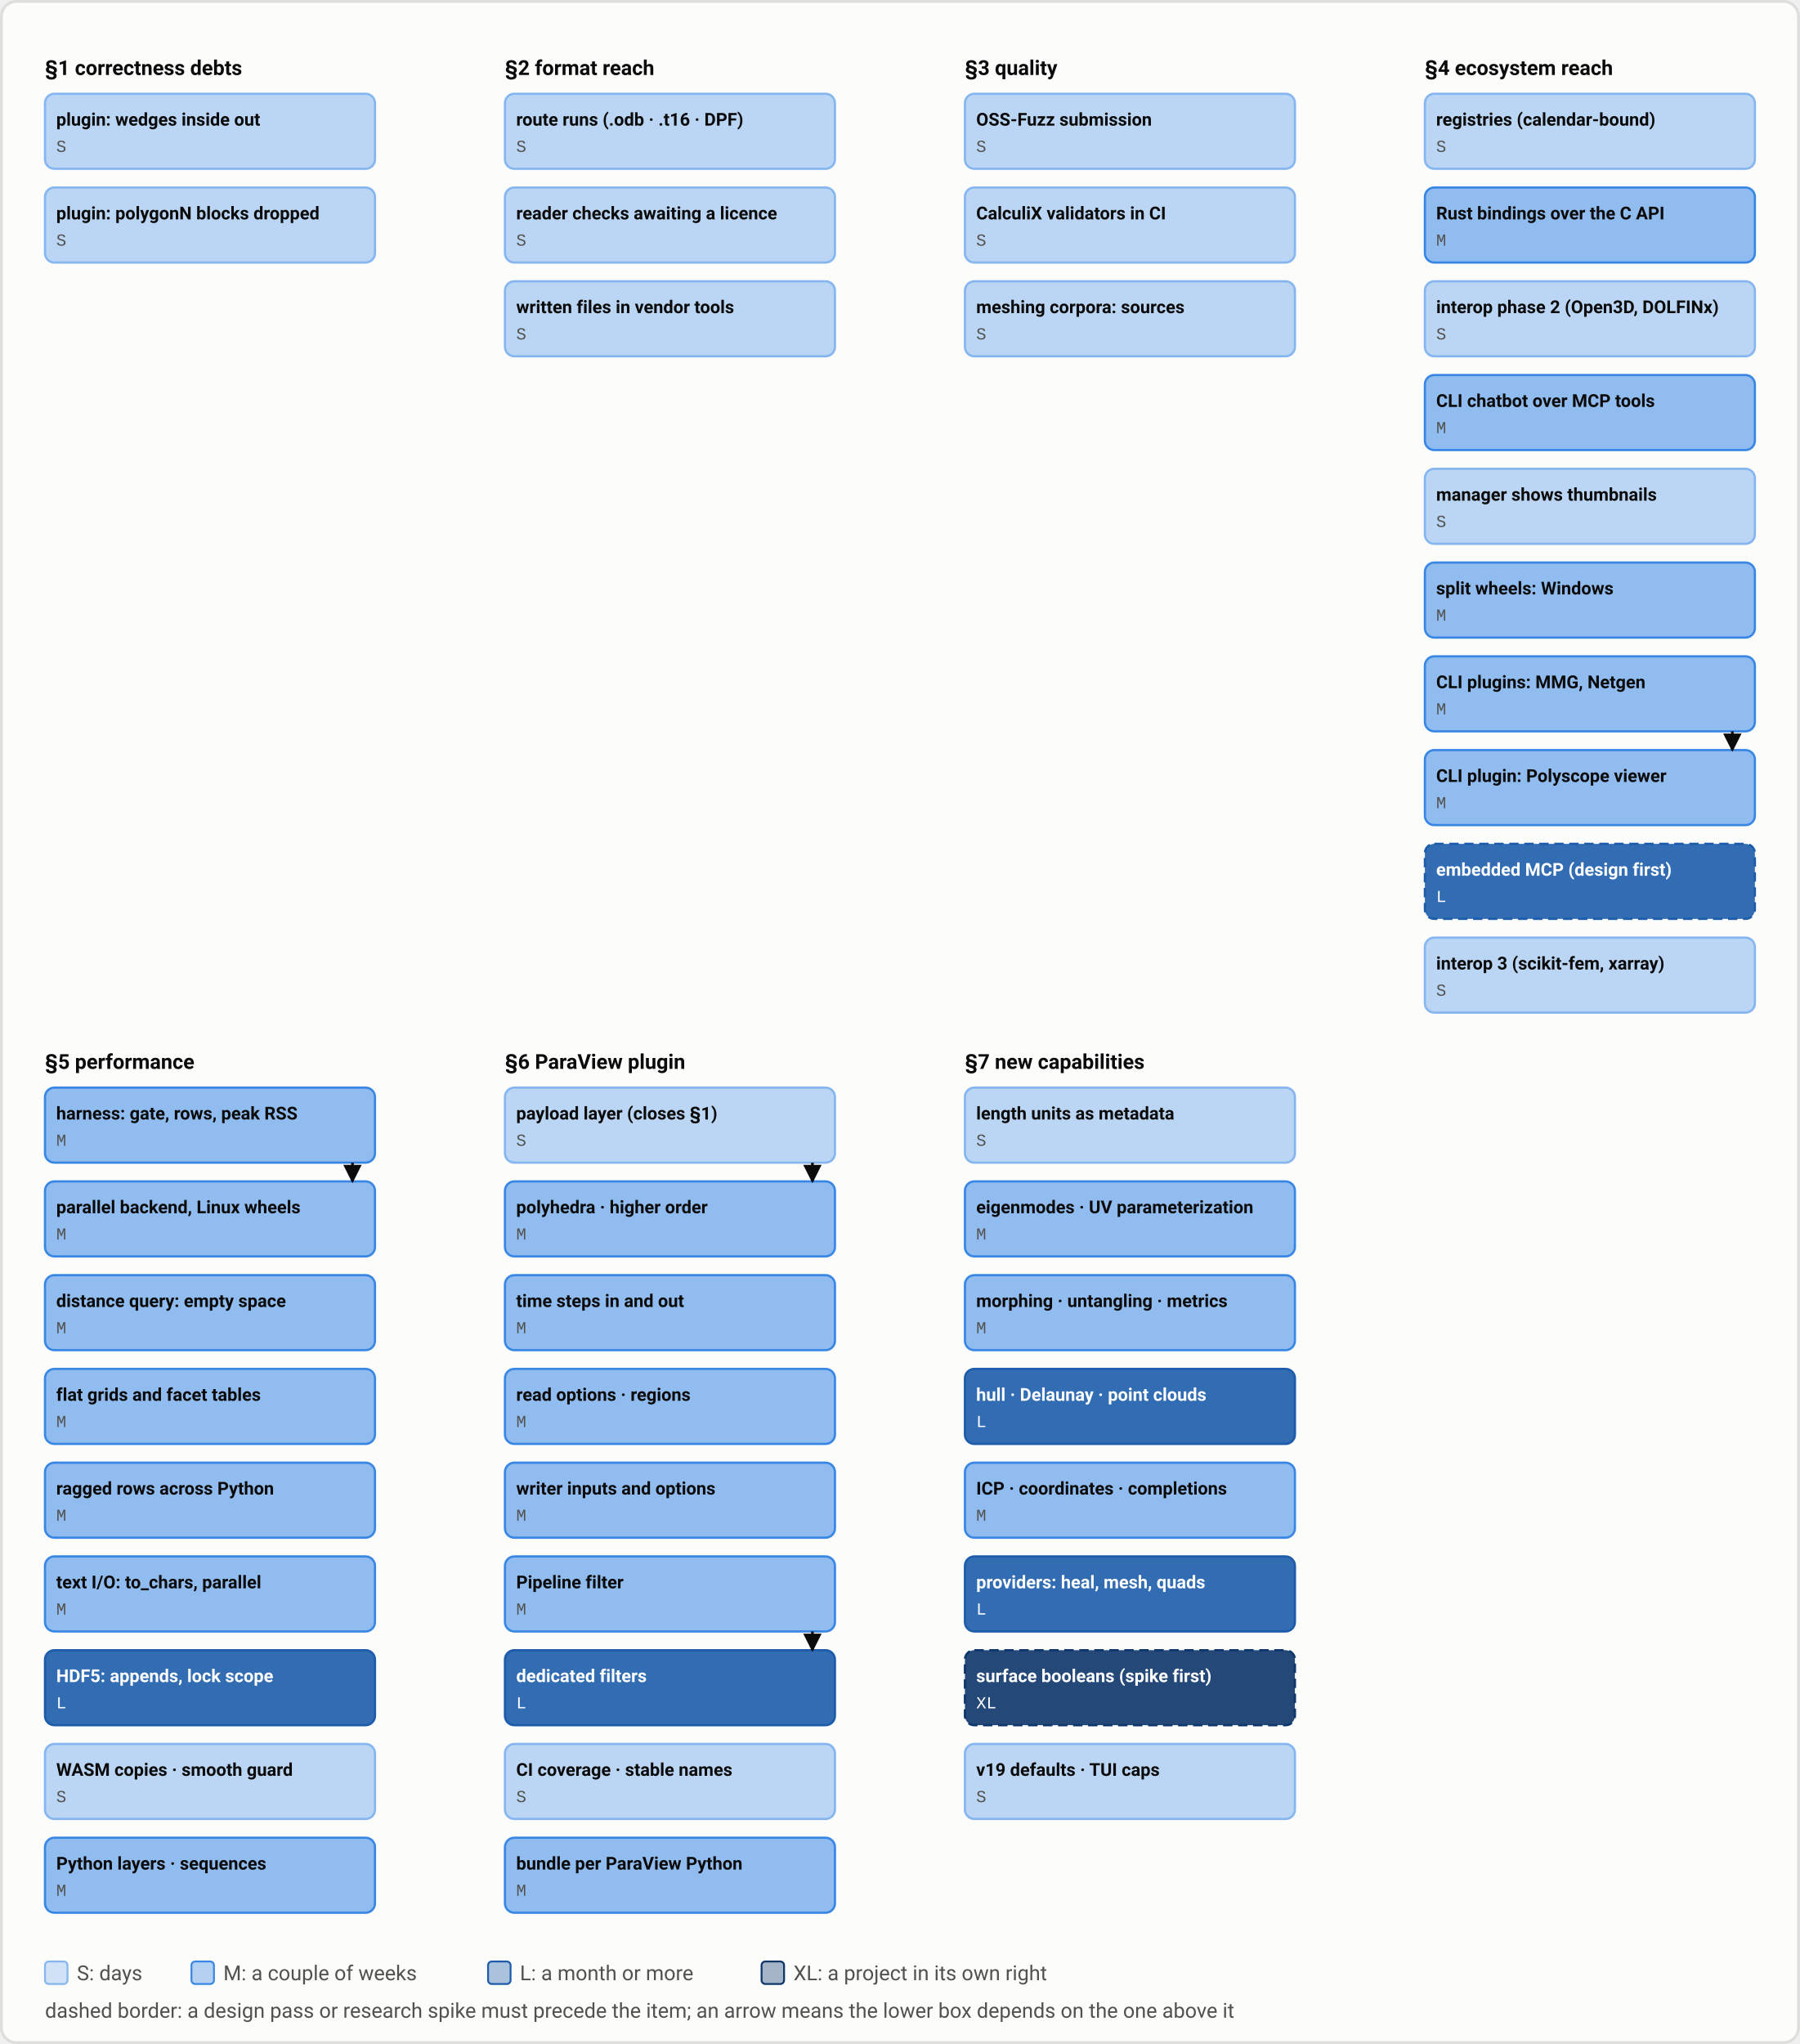
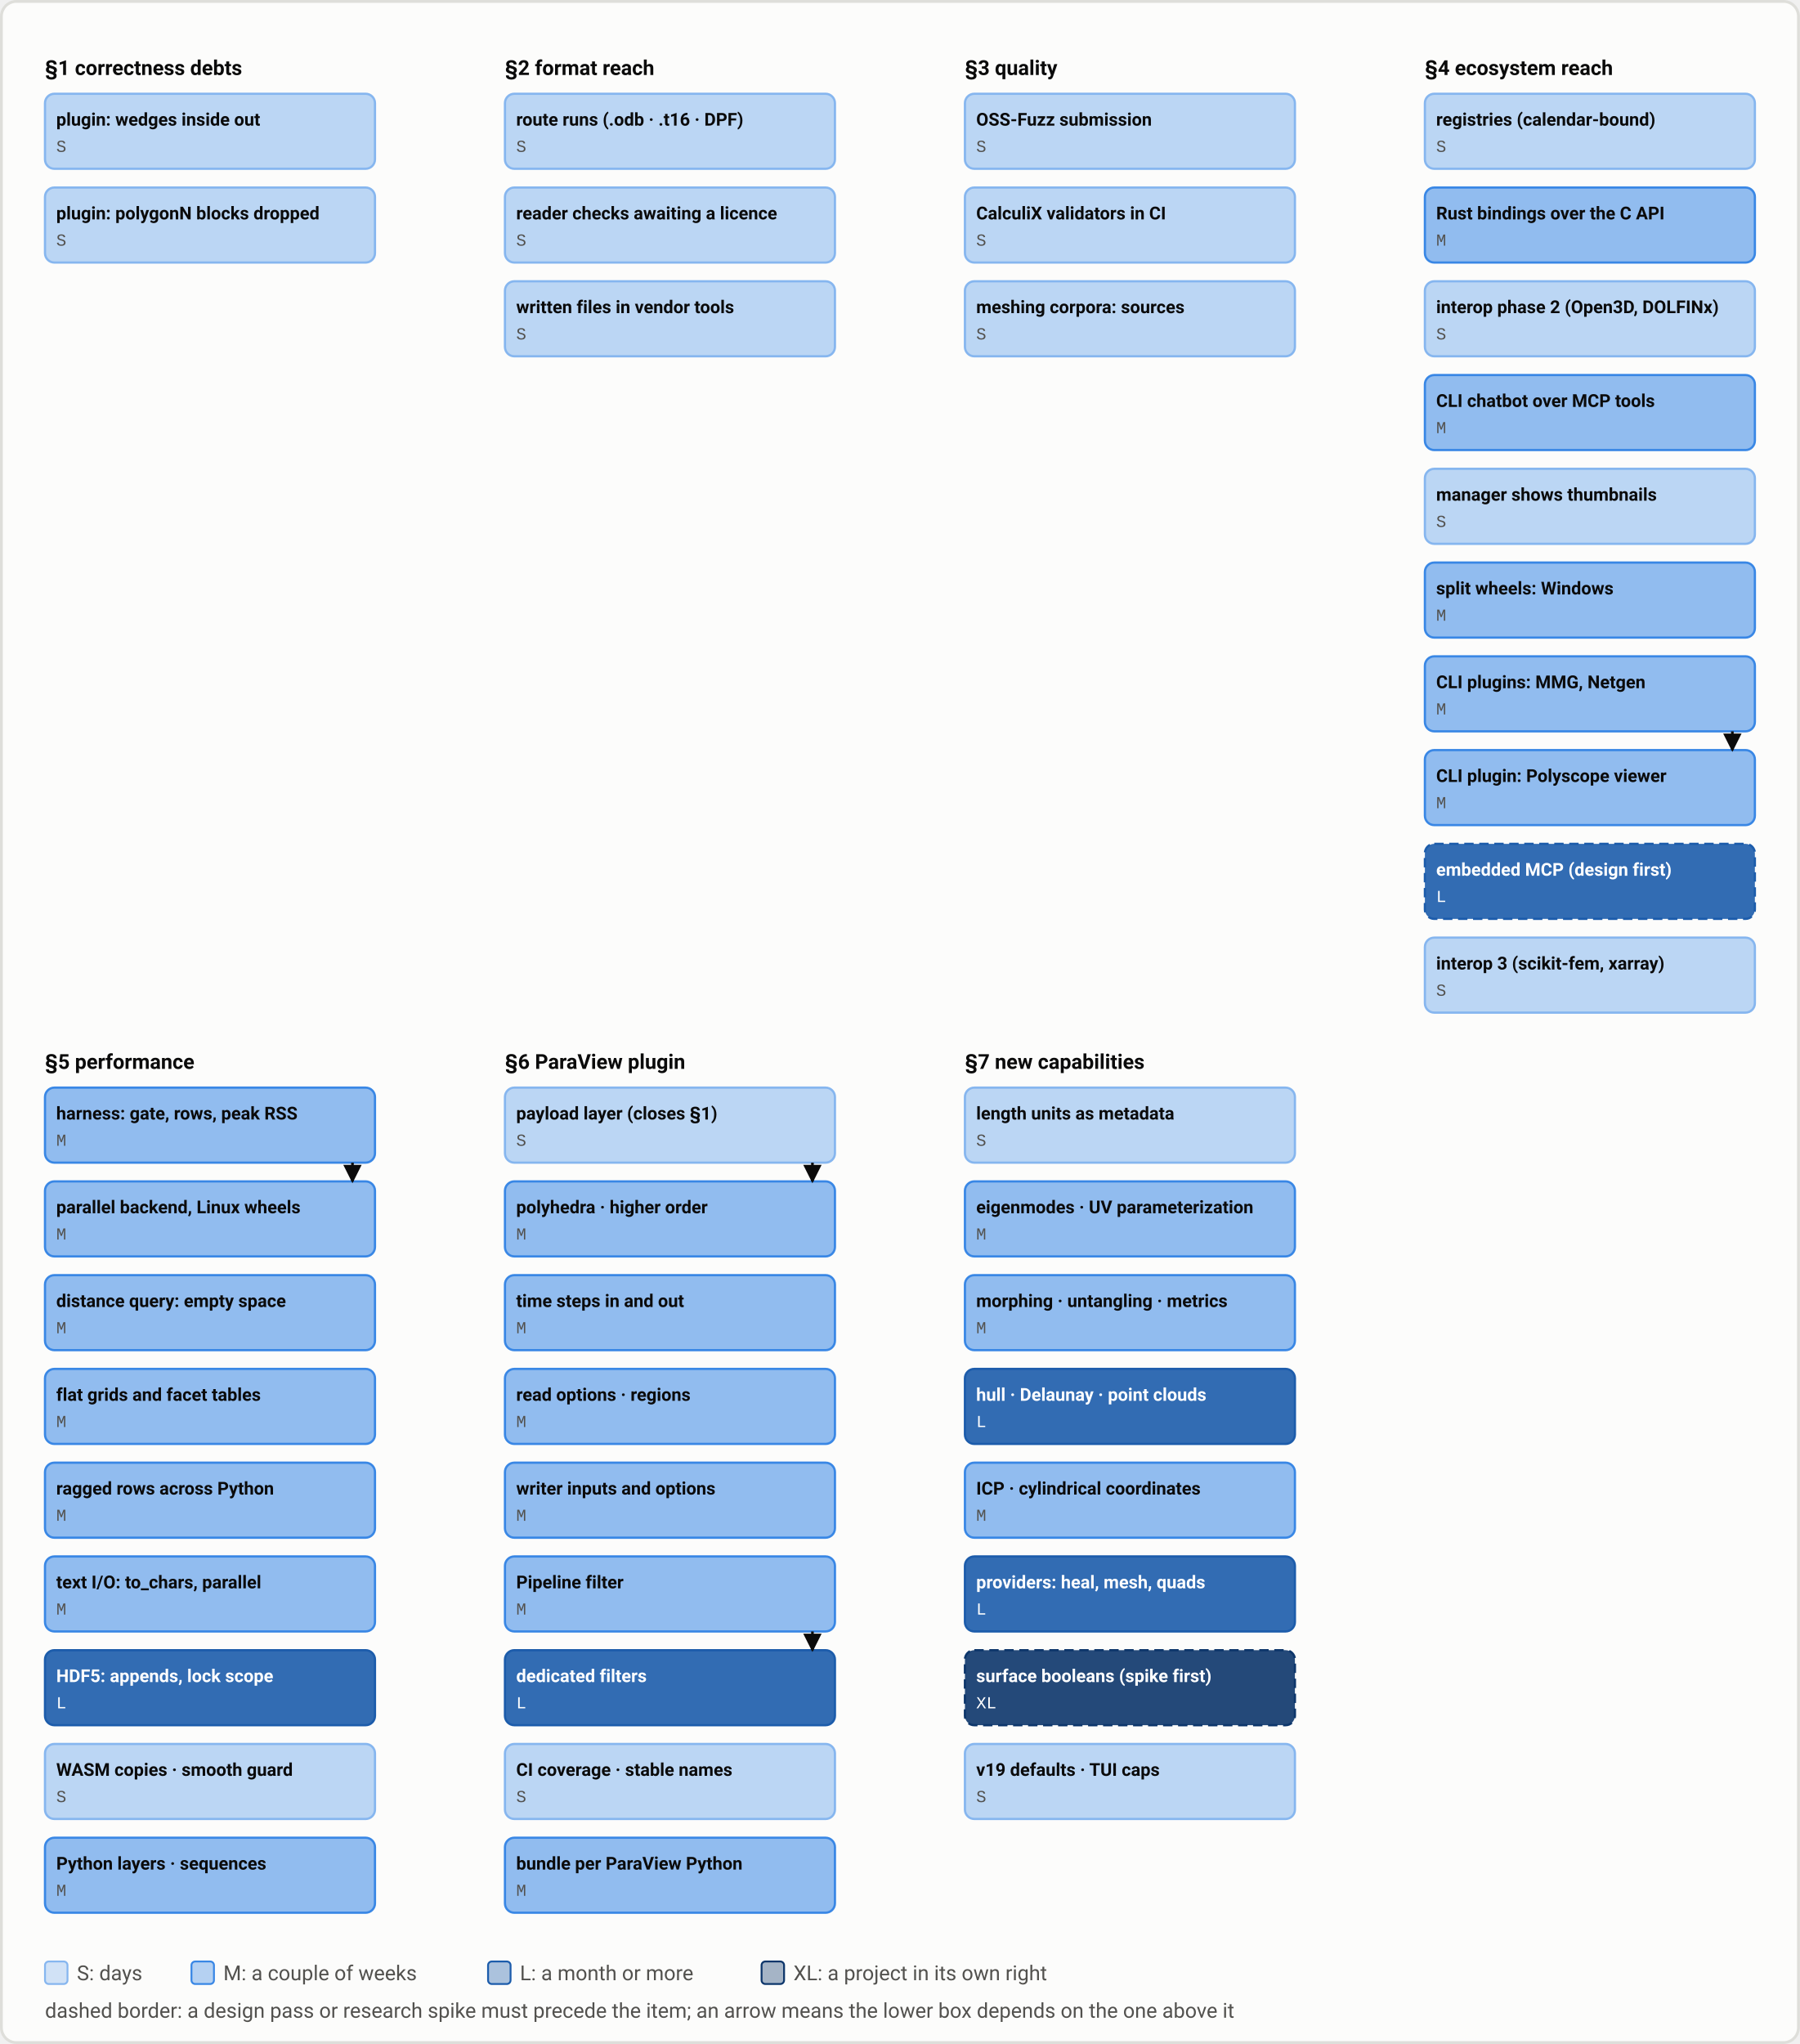
<svg xmlns="http://www.w3.org/2000/svg" viewBox="0 0 960 1090" width="960" height="1090" font-family="system-ui, -apple-system, 'Segoe UI', Roboto, sans-serif" role="img" aria-label="The roadmap at a glance: open items by section, in recommended order, shaded by effort">
  <defs>
    <marker id="arrow-0b0b0b" viewBox="0 0 10 10" refX="9" refY="5" markerWidth="7" markerHeight="7" orient="auto-start-reverse">
      <path d="M 0 0 L 10 5 L 0 10 z" fill="#0b0b0b" />
    </marker>
  </defs>
  <rect x="0.75" y="0.75" width="958.5" height="1088.5" rx="8" fill="#fcfcfb" stroke="#dededa" stroke-width="1.5" />
  <text x="24" y="40" font-family="system-ui, -apple-system, 'Segoe UI', Roboto, sans-serif" font-size="11" font-weight="700" fill="#0b0b0b">§1 correctness debts</text>
  <rect x="24" y="50" width="176" height="40" rx="5" fill="#86b6ef" fill-opacity="0.55" stroke="#86b6ef" stroke-width="1.2" />
  <text x="30" y="67" font-family="system-ui, -apple-system, 'Segoe UI', Roboto, sans-serif" font-size="9.5" font-weight="600" fill="#0b0b0b">plugin: wedges inside out</text>
  <text x="30" y="81" font-family="ui-monospace, SFMono-Regular, Menlo, Consolas, 'Liberation Mono', monospace" font-size="9" fill="#52514e">S</text>
  <rect x="24" y="100" width="176" height="40" rx="5" fill="#86b6ef" fill-opacity="0.55" stroke="#86b6ef" stroke-width="1.2" />
  <text x="30" y="117" font-family="system-ui, -apple-system, 'Segoe UI', Roboto, sans-serif" font-size="9.5" font-weight="600" fill="#0b0b0b">plugin: polygonN blocks dropped</text>
  <text x="30" y="131" font-family="ui-monospace, SFMono-Regular, Menlo, Consolas, 'Liberation Mono', monospace" font-size="9" fill="#52514e">S</text>
  <text x="269.33" y="40" font-family="system-ui, -apple-system, 'Segoe UI', Roboto, sans-serif" font-size="11" font-weight="700" fill="#0b0b0b">§2 format reach</text>
  <rect x="269.33" y="50" width="176" height="40" rx="5" fill="#86b6ef" fill-opacity="0.55" stroke="#86b6ef" stroke-width="1.2" />
  <text x="275.33" y="67" font-family="system-ui, -apple-system, 'Segoe UI', Roboto, sans-serif" font-size="9.5" font-weight="600" fill="#0b0b0b">route runs (.odb · .t16 · DPF)</text>
  <text x="275.33" y="81" font-family="ui-monospace, SFMono-Regular, Menlo, Consolas, 'Liberation Mono', monospace" font-size="9" fill="#52514e">S</text>
  <rect x="269.33" y="100" width="176" height="40" rx="5" fill="#86b6ef" fill-opacity="0.55" stroke="#86b6ef" stroke-width="1.2" />
  <text x="275.33" y="117" font-family="system-ui, -apple-system, 'Segoe UI', Roboto, sans-serif" font-size="9.5" font-weight="600" fill="#0b0b0b">reader checks awaiting a licence</text>
  <text x="275.33" y="131" font-family="ui-monospace, SFMono-Regular, Menlo, Consolas, 'Liberation Mono', monospace" font-size="9" fill="#52514e">S</text>
  <rect x="269.33" y="150" width="176" height="40" rx="5" fill="#86b6ef" fill-opacity="0.55" stroke="#86b6ef" stroke-width="1.2" />
  <text x="275.33" y="167" font-family="system-ui, -apple-system, 'Segoe UI', Roboto, sans-serif" font-size="9.5" font-weight="600" fill="#0b0b0b">written files in vendor tools</text>
  <text x="275.33" y="181" font-family="ui-monospace, SFMono-Regular, Menlo, Consolas, 'Liberation Mono', monospace" font-size="9" fill="#52514e">S</text>
  <text x="514.67" y="40" font-family="system-ui, -apple-system, 'Segoe UI', Roboto, sans-serif" font-size="11" font-weight="700" fill="#0b0b0b">§3 quality</text>
  <rect x="514.67" y="50" width="176" height="40" rx="5" fill="#86b6ef" fill-opacity="0.55" stroke="#86b6ef" stroke-width="1.2" />
  <text x="520.67" y="67" font-family="system-ui, -apple-system, 'Segoe UI', Roboto, sans-serif" font-size="9.5" font-weight="600" fill="#0b0b0b">OSS-Fuzz submission</text>
  <text x="520.67" y="81" font-family="ui-monospace, SFMono-Regular, Menlo, Consolas, 'Liberation Mono', monospace" font-size="9" fill="#52514e">S</text>
  <rect x="514.67" y="100" width="176" height="40" rx="5" fill="#86b6ef" fill-opacity="0.55" stroke="#86b6ef" stroke-width="1.2" />
  <text x="520.67" y="117" font-family="system-ui, -apple-system, 'Segoe UI', Roboto, sans-serif" font-size="9.5" font-weight="600" fill="#0b0b0b">CalculiX validators in CI</text>
  <text x="520.67" y="131" font-family="ui-monospace, SFMono-Regular, Menlo, Consolas, 'Liberation Mono', monospace" font-size="9" fill="#52514e">S</text>
  <rect x="514.67" y="150" width="176" height="40" rx="5" fill="#86b6ef" fill-opacity="0.55" stroke="#86b6ef" stroke-width="1.2" />
  <text x="520.67" y="167" font-family="system-ui, -apple-system, 'Segoe UI', Roboto, sans-serif" font-size="9.5" font-weight="600" fill="#0b0b0b">meshing corpora: sources</text>
  <text x="520.67" y="181" font-family="ui-monospace, SFMono-Regular, Menlo, Consolas, 'Liberation Mono', monospace" font-size="9" fill="#52514e">S</text>
  <text x="760" y="40" font-family="system-ui, -apple-system, 'Segoe UI', Roboto, sans-serif" font-size="11" font-weight="700" fill="#0b0b0b">§4 ecosystem reach</text>
  <rect x="760" y="50" width="176" height="40" rx="5" fill="#86b6ef" fill-opacity="0.55" stroke="#86b6ef" stroke-width="1.2" />
  <text x="766" y="67" font-family="system-ui, -apple-system, 'Segoe UI', Roboto, sans-serif" font-size="9.5" font-weight="600" fill="#0b0b0b">registries (calendar-bound)</text>
  <text x="766" y="81" font-family="ui-monospace, SFMono-Regular, Menlo, Consolas, 'Liberation Mono', monospace" font-size="9" fill="#52514e">S</text>
  <rect x="760" y="100" width="176" height="40" rx="5" fill="#3987e5" fill-opacity="0.55" stroke="#3987e5" stroke-width="1.2" />
  <text x="766" y="117" font-family="system-ui, -apple-system, 'Segoe UI', Roboto, sans-serif" font-size="9.5" font-weight="600" fill="#0b0b0b">Rust bindings over the C API</text>
  <text x="766" y="131" font-family="ui-monospace, SFMono-Regular, Menlo, Consolas, 'Liberation Mono', monospace" font-size="9" fill="#52514e">M</text>
  <rect x="760" y="150" width="176" height="40" rx="5" fill="#86b6ef" fill-opacity="0.55" stroke="#86b6ef" stroke-width="1.2" />
  <text x="766" y="167" font-family="system-ui, -apple-system, 'Segoe UI', Roboto, sans-serif" font-size="9.5" font-weight="600" fill="#0b0b0b">interop phase 2 (Open3D, DOLFINx)</text>
  <text x="766" y="181" font-family="ui-monospace, SFMono-Regular, Menlo, Consolas, 'Liberation Mono', monospace" font-size="9" fill="#52514e">S</text>
  <rect x="760" y="200" width="176" height="40" rx="5" fill="#3987e5" fill-opacity="0.55" stroke="#3987e5" stroke-width="1.2" />
  <text x="766" y="217" font-family="system-ui, -apple-system, 'Segoe UI', Roboto, sans-serif" font-size="9.5" font-weight="600" fill="#0b0b0b">CLI chatbot over MCP tools</text>
  <text x="766" y="231" font-family="ui-monospace, SFMono-Regular, Menlo, Consolas, 'Liberation Mono', monospace" font-size="9" fill="#52514e">M</text>
  <rect x="760" y="250" width="176" height="40" rx="5" fill="#86b6ef" fill-opacity="0.55" stroke="#86b6ef" stroke-width="1.2" />
  <text x="766" y="267" font-family="system-ui, -apple-system, 'Segoe UI', Roboto, sans-serif" font-size="9.5" font-weight="600" fill="#0b0b0b">manager shows thumbnails</text>
  <text x="766" y="281" font-family="ui-monospace, SFMono-Regular, Menlo, Consolas, 'Liberation Mono', monospace" font-size="9" fill="#52514e">S</text>
  <rect x="760" y="300" width="176" height="40" rx="5" fill="#3987e5" fill-opacity="0.55" stroke="#3987e5" stroke-width="1.2" />
  <text x="766" y="317" font-family="system-ui, -apple-system, 'Segoe UI', Roboto, sans-serif" font-size="9.5" font-weight="600" fill="#0b0b0b">split wheels: Windows</text>
  <text x="766" y="331" font-family="ui-monospace, SFMono-Regular, Menlo, Consolas, 'Liberation Mono', monospace" font-size="9" fill="#52514e">M</text>
  <rect x="760" y="350" width="176" height="40" rx="5" fill="#3987e5" fill-opacity="0.55" stroke="#3987e5" stroke-width="1.2" />
  <text x="766" y="367" font-family="system-ui, -apple-system, 'Segoe UI', Roboto, sans-serif" font-size="9.5" font-weight="600" fill="#0b0b0b">CLI plugins: MMG, Netgen</text>
  <text x="766" y="381" font-family="ui-monospace, SFMono-Regular, Menlo, Consolas, 'Liberation Mono', monospace" font-size="9" fill="#52514e">M</text>
  <rect x="760" y="400" width="176" height="40" rx="5" fill="#3987e5" fill-opacity="0.55" stroke="#3987e5" stroke-width="1.2" />
  <text x="766" y="417" font-family="system-ui, -apple-system, 'Segoe UI', Roboto, sans-serif" font-size="9.5" font-weight="600" fill="#0b0b0b">CLI plugin: Polyscope viewer</text>
  <text x="766" y="431" font-family="ui-monospace, SFMono-Regular, Menlo, Consolas, 'Liberation Mono', monospace" font-size="9" fill="#52514e">M</text>
  <rect x="760" y="450" width="176" height="40" rx="5" fill="#1c5cab" fill-opacity="0.9" stroke="#1c5cab" stroke-width="1.2" stroke-dasharray="5 3" />
  <text x="766" y="467" font-family="system-ui, -apple-system, 'Segoe UI', Roboto, sans-serif" font-size="9.5" font-weight="600" fill="#ffffff">embedded MCP (design first)</text>
  <text x="766" y="481" font-family="ui-monospace, SFMono-Regular, Menlo, Consolas, 'Liberation Mono', monospace" font-size="9" fill="#ffffff">L</text>
  <rect x="760" y="500" width="176" height="40" rx="5" fill="#86b6ef" fill-opacity="0.55" stroke="#86b6ef" stroke-width="1.2" />
  <text x="766" y="517" font-family="system-ui, -apple-system, 'Segoe UI', Roboto, sans-serif" font-size="9.5" font-weight="600" fill="#0b0b0b">interop 3 (scikit-fem, xarray)</text>
  <text x="766" y="531" font-family="ui-monospace, SFMono-Regular, Menlo, Consolas, 'Liberation Mono', monospace" font-size="9" fill="#52514e">S</text>
  <line x1="924" y1="390" x2="924" y2="400" stroke="#0b0b0b" stroke-width="1.4" marker-end="url(#arrow-0b0b0b)" />
  <text x="24" y="570" font-family="system-ui, -apple-system, 'Segoe UI', Roboto, sans-serif" font-size="11" font-weight="700" fill="#0b0b0b">§5 performance</text>
  <rect x="24" y="580" width="176" height="40" rx="5" fill="#3987e5" fill-opacity="0.55" stroke="#3987e5" stroke-width="1.2" />
  <text x="30" y="597" font-family="system-ui, -apple-system, 'Segoe UI', Roboto, sans-serif" font-size="9.5" font-weight="600" fill="#0b0b0b">harness: gate, rows, peak RSS</text>
  <text x="30" y="611" font-family="ui-monospace, SFMono-Regular, Menlo, Consolas, 'Liberation Mono', monospace" font-size="9" fill="#52514e">M</text>
  <rect x="24" y="630" width="176" height="40" rx="5" fill="#3987e5" fill-opacity="0.55" stroke="#3987e5" stroke-width="1.2" />
  <text x="30" y="647" font-family="system-ui, -apple-system, 'Segoe UI', Roboto, sans-serif" font-size="9.5" font-weight="600" fill="#0b0b0b">parallel backend, Linux wheels</text>
  <text x="30" y="661" font-family="ui-monospace, SFMono-Regular, Menlo, Consolas, 'Liberation Mono', monospace" font-size="9" fill="#52514e">M</text>
  <rect x="24" y="680" width="176" height="40" rx="5" fill="#3987e5" fill-opacity="0.55" stroke="#3987e5" stroke-width="1.2" />
  <text x="30" y="697" font-family="system-ui, -apple-system, 'Segoe UI', Roboto, sans-serif" font-size="9.5" font-weight="600" fill="#0b0b0b">distance query: empty space</text>
  <text x="30" y="711" font-family="ui-monospace, SFMono-Regular, Menlo, Consolas, 'Liberation Mono', monospace" font-size="9" fill="#52514e">M</text>
  <rect x="24" y="730" width="176" height="40" rx="5" fill="#3987e5" fill-opacity="0.55" stroke="#3987e5" stroke-width="1.2" />
  <text x="30" y="747" font-family="system-ui, -apple-system, 'Segoe UI', Roboto, sans-serif" font-size="9.5" font-weight="600" fill="#0b0b0b">flat grids and facet tables</text>
  <text x="30" y="761" font-family="ui-monospace, SFMono-Regular, Menlo, Consolas, 'Liberation Mono', monospace" font-size="9" fill="#52514e">M</text>
  <rect x="24" y="780" width="176" height="40" rx="5" fill="#3987e5" fill-opacity="0.55" stroke="#3987e5" stroke-width="1.2" />
  <text x="30" y="797" font-family="system-ui, -apple-system, 'Segoe UI', Roboto, sans-serif" font-size="9.5" font-weight="600" fill="#0b0b0b">ragged rows across Python</text>
  <text x="30" y="811" font-family="ui-monospace, SFMono-Regular, Menlo, Consolas, 'Liberation Mono', monospace" font-size="9" fill="#52514e">M</text>
  <rect x="24" y="830" width="176" height="40" rx="5" fill="#3987e5" fill-opacity="0.55" stroke="#3987e5" stroke-width="1.2" />
  <text x="30" y="847" font-family="system-ui, -apple-system, 'Segoe UI', Roboto, sans-serif" font-size="9.5" font-weight="600" fill="#0b0b0b">text I/O: to_chars, parallel</text>
  <text x="30" y="861" font-family="ui-monospace, SFMono-Regular, Menlo, Consolas, 'Liberation Mono', monospace" font-size="9" fill="#52514e">M</text>
  <rect x="24" y="880" width="176" height="40" rx="5" fill="#1c5cab" fill-opacity="0.9" stroke="#1c5cab" stroke-width="1.2" />
  <text x="30" y="897" font-family="system-ui, -apple-system, 'Segoe UI', Roboto, sans-serif" font-size="9.5" font-weight="600" fill="#ffffff">HDF5: appends, lock scope</text>
  <text x="30" y="911" font-family="ui-monospace, SFMono-Regular, Menlo, Consolas, 'Liberation Mono', monospace" font-size="9" fill="#ffffff">L</text>
  <rect x="24" y="930" width="176" height="40" rx="5" fill="#86b6ef" fill-opacity="0.55" stroke="#86b6ef" stroke-width="1.2" />
  <text x="30" y="947" font-family="system-ui, -apple-system, 'Segoe UI', Roboto, sans-serif" font-size="9.5" font-weight="600" fill="#0b0b0b">WASM copies · smooth guard</text>
  <text x="30" y="961" font-family="ui-monospace, SFMono-Regular, Menlo, Consolas, 'Liberation Mono', monospace" font-size="9" fill="#52514e">S</text>
  <rect x="24" y="980" width="176" height="40" rx="5" fill="#3987e5" fill-opacity="0.55" stroke="#3987e5" stroke-width="1.2" />
  <text x="30" y="997" font-family="system-ui, -apple-system, 'Segoe UI', Roboto, sans-serif" font-size="9.5" font-weight="600" fill="#0b0b0b">Python layers · sequences</text>
  <text x="30" y="1011" font-family="ui-monospace, SFMono-Regular, Menlo, Consolas, 'Liberation Mono', monospace" font-size="9" fill="#52514e">M</text>
  <line x1="188" y1="620" x2="188" y2="630" stroke="#0b0b0b" stroke-width="1.4" marker-end="url(#arrow-0b0b0b)" />
  <text x="269.33" y="570" font-family="system-ui, -apple-system, 'Segoe UI', Roboto, sans-serif" font-size="11" font-weight="700" fill="#0b0b0b">§6 ParaView plugin</text>
  <rect x="269.33" y="580" width="176" height="40" rx="5" fill="#86b6ef" fill-opacity="0.55" stroke="#86b6ef" stroke-width="1.2" />
  <text x="275.33" y="597" font-family="system-ui, -apple-system, 'Segoe UI', Roboto, sans-serif" font-size="9.5" font-weight="600" fill="#0b0b0b">payload layer (closes §1)</text>
  <text x="275.33" y="611" font-family="ui-monospace, SFMono-Regular, Menlo, Consolas, 'Liberation Mono', monospace" font-size="9" fill="#52514e">S</text>
  <rect x="269.33" y="630" width="176" height="40" rx="5" fill="#3987e5" fill-opacity="0.55" stroke="#3987e5" stroke-width="1.2" />
  <text x="275.33" y="647" font-family="system-ui, -apple-system, 'Segoe UI', Roboto, sans-serif" font-size="9.5" font-weight="600" fill="#0b0b0b">polyhedra · higher order</text>
  <text x="275.33" y="661" font-family="ui-monospace, SFMono-Regular, Menlo, Consolas, 'Liberation Mono', monospace" font-size="9" fill="#52514e">M</text>
  <rect x="269.33" y="680" width="176" height="40" rx="5" fill="#3987e5" fill-opacity="0.55" stroke="#3987e5" stroke-width="1.2" />
  <text x="275.33" y="697" font-family="system-ui, -apple-system, 'Segoe UI', Roboto, sans-serif" font-size="9.5" font-weight="600" fill="#0b0b0b">time steps in and out</text>
  <text x="275.33" y="711" font-family="ui-monospace, SFMono-Regular, Menlo, Consolas, 'Liberation Mono', monospace" font-size="9" fill="#52514e">M</text>
  <rect x="269.33" y="730" width="176" height="40" rx="5" fill="#3987e5" fill-opacity="0.55" stroke="#3987e5" stroke-width="1.2" />
  <text x="275.33" y="747" font-family="system-ui, -apple-system, 'Segoe UI', Roboto, sans-serif" font-size="9.5" font-weight="600" fill="#0b0b0b">read options · regions</text>
  <text x="275.33" y="761" font-family="ui-monospace, SFMono-Regular, Menlo, Consolas, 'Liberation Mono', monospace" font-size="9" fill="#52514e">M</text>
  <rect x="269.33" y="780" width="176" height="40" rx="5" fill="#3987e5" fill-opacity="0.55" stroke="#3987e5" stroke-width="1.2" />
  <text x="275.33" y="797" font-family="system-ui, -apple-system, 'Segoe UI', Roboto, sans-serif" font-size="9.5" font-weight="600" fill="#0b0b0b">writer inputs and options</text>
  <text x="275.33" y="811" font-family="ui-monospace, SFMono-Regular, Menlo, Consolas, 'Liberation Mono', monospace" font-size="9" fill="#52514e">M</text>
  <rect x="269.33" y="830" width="176" height="40" rx="5" fill="#3987e5" fill-opacity="0.55" stroke="#3987e5" stroke-width="1.2" />
  <text x="275.33" y="847" font-family="system-ui, -apple-system, 'Segoe UI', Roboto, sans-serif" font-size="9.5" font-weight="600" fill="#0b0b0b">Pipeline filter</text>
  <text x="275.33" y="861" font-family="ui-monospace, SFMono-Regular, Menlo, Consolas, 'Liberation Mono', monospace" font-size="9" fill="#52514e">M</text>
  <rect x="269.33" y="880" width="176" height="40" rx="5" fill="#1c5cab" fill-opacity="0.9" stroke="#1c5cab" stroke-width="1.2" />
  <text x="275.33" y="897" font-family="system-ui, -apple-system, 'Segoe UI', Roboto, sans-serif" font-size="9.5" font-weight="600" fill="#ffffff">dedicated filters</text>
  <text x="275.33" y="911" font-family="ui-monospace, SFMono-Regular, Menlo, Consolas, 'Liberation Mono', monospace" font-size="9" fill="#ffffff">L</text>
  <rect x="269.33" y="930" width="176" height="40" rx="5" fill="#86b6ef" fill-opacity="0.55" stroke="#86b6ef" stroke-width="1.2" />
  <text x="275.33" y="947" font-family="system-ui, -apple-system, 'Segoe UI', Roboto, sans-serif" font-size="9.5" font-weight="600" fill="#0b0b0b">CI coverage · stable names</text>
  <text x="275.33" y="961" font-family="ui-monospace, SFMono-Regular, Menlo, Consolas, 'Liberation Mono', monospace" font-size="9" fill="#52514e">S</text>
  <rect x="269.33" y="980" width="176" height="40" rx="5" fill="#3987e5" fill-opacity="0.55" stroke="#3987e5" stroke-width="1.2" />
  <text x="275.33" y="997" font-family="system-ui, -apple-system, 'Segoe UI', Roboto, sans-serif" font-size="9.5" font-weight="600" fill="#0b0b0b">bundle per ParaView Python</text>
  <text x="275.33" y="1011" font-family="ui-monospace, SFMono-Regular, Menlo, Consolas, 'Liberation Mono', monospace" font-size="9" fill="#52514e">M</text>
  <line x1="433.33" y1="620" x2="433.33" y2="630" stroke="#0b0b0b" stroke-width="1.4" marker-end="url(#arrow-0b0b0b)" />
  <line x1="433.33" y1="870" x2="433.33" y2="880" stroke="#0b0b0b" stroke-width="1.4" marker-end="url(#arrow-0b0b0b)" />
  <text x="514.67" y="570" font-family="system-ui, -apple-system, 'Segoe UI', Roboto, sans-serif" font-size="11" font-weight="700" fill="#0b0b0b">§7 new capabilities</text>
  <rect x="514.67" y="580" width="176" height="40" rx="5" fill="#86b6ef" fill-opacity="0.55" stroke="#86b6ef" stroke-width="1.2" />
  <text x="520.67" y="597" font-family="system-ui, -apple-system, 'Segoe UI', Roboto, sans-serif" font-size="9.5" font-weight="600" fill="#0b0b0b">length units as metadata</text>
  <text x="520.67" y="611" font-family="ui-monospace, SFMono-Regular, Menlo, Consolas, 'Liberation Mono', monospace" font-size="9" fill="#52514e">S</text>
  <rect x="514.67" y="630" width="176" height="40" rx="5" fill="#3987e5" fill-opacity="0.55" stroke="#3987e5" stroke-width="1.2" />
  <text x="520.67" y="647" font-family="system-ui, -apple-system, 'Segoe UI', Roboto, sans-serif" font-size="9.5" font-weight="600" fill="#0b0b0b">eigenmodes · UV parameterization</text>
  <text x="520.67" y="661" font-family="ui-monospace, SFMono-Regular, Menlo, Consolas, 'Liberation Mono', monospace" font-size="9" fill="#52514e">M</text>
  <rect x="514.67" y="680" width="176" height="40" rx="5" fill="#3987e5" fill-opacity="0.55" stroke="#3987e5" stroke-width="1.2" />
  <text x="520.67" y="697" font-family="system-ui, -apple-system, 'Segoe UI', Roboto, sans-serif" font-size="9.5" font-weight="600" fill="#0b0b0b">morphing · untangling · metrics</text>
  <text x="520.67" y="711" font-family="ui-monospace, SFMono-Regular, Menlo, Consolas, 'Liberation Mono', monospace" font-size="9" fill="#52514e">M</text>
  <rect x="514.67" y="730" width="176" height="40" rx="5" fill="#1c5cab" fill-opacity="0.9" stroke="#1c5cab" stroke-width="1.2" />
  <text x="520.67" y="747" font-family="system-ui, -apple-system, 'Segoe UI', Roboto, sans-serif" font-size="9.5" font-weight="600" fill="#ffffff">hull · Delaunay · point clouds</text>
  <text x="520.67" y="761" font-family="ui-monospace, SFMono-Regular, Menlo, Consolas, 'Liberation Mono', monospace" font-size="9" fill="#ffffff">L</text>
  <rect x="514.67" y="780" width="176" height="40" rx="5" fill="#3987e5" fill-opacity="0.55" stroke="#3987e5" stroke-width="1.2" />
-   <text x="520.67" y="797" font-family="system-ui, -apple-system, 'Segoe UI', Roboto, sans-serif" font-size="9.5" font-weight="600" fill="#0b0b0b">ICP · coordinates · completions</text>
+   <text x="520.67" y="797" font-family="system-ui, -apple-system, 'Segoe UI', Roboto, sans-serif" font-size="9.5" font-weight="600" fill="#0b0b0b">ICP · cylindrical coordinates</text>
  <text x="520.67" y="811" font-family="ui-monospace, SFMono-Regular, Menlo, Consolas, 'Liberation Mono', monospace" font-size="9" fill="#52514e">M</text>
  <rect x="514.67" y="830" width="176" height="40" rx="5" fill="#1c5cab" fill-opacity="0.9" stroke="#1c5cab" stroke-width="1.2" />
  <text x="520.67" y="847" font-family="system-ui, -apple-system, 'Segoe UI', Roboto, sans-serif" font-size="9.5" font-weight="600" fill="#ffffff">providers: heal, mesh, quads</text>
  <text x="520.67" y="861" font-family="ui-monospace, SFMono-Regular, Menlo, Consolas, 'Liberation Mono', monospace" font-size="9" fill="#ffffff">L</text>
  <rect x="514.67" y="880" width="176" height="40" rx="5" fill="#0d366b" fill-opacity="0.9" stroke="#0d366b" stroke-width="1.2" stroke-dasharray="5 3" />
  <text x="520.67" y="897" font-family="system-ui, -apple-system, 'Segoe UI', Roboto, sans-serif" font-size="9.5" font-weight="600" fill="#ffffff">surface booleans (spike first)</text>
  <text x="520.67" y="911" font-family="ui-monospace, SFMono-Regular, Menlo, Consolas, 'Liberation Mono', monospace" font-size="9" fill="#ffffff">XL</text>
  <rect x="514.67" y="930" width="176" height="40" rx="5" fill="#86b6ef" fill-opacity="0.55" stroke="#86b6ef" stroke-width="1.2" />
  <text x="520.67" y="947" font-family="system-ui, -apple-system, 'Segoe UI', Roboto, sans-serif" font-size="9.5" font-weight="600" fill="#0b0b0b">v19 defaults · TUI caps</text>
  <text x="520.67" y="961" font-family="ui-monospace, SFMono-Regular, Menlo, Consolas, 'Liberation Mono', monospace" font-size="9" fill="#52514e">S</text>
  <rect x="24" y="1046" width="12" height="12" rx="2" fill="#86b6ef" fill-opacity="0.36" stroke="#86b6ef" stroke-width="1" />
  <text x="41" y="1056" font-family="system-ui, -apple-system, 'Segoe UI', Roboto, sans-serif" font-size="11" fill="#52514e">S: days</text>
  <rect x="102.12" y="1046" width="12" height="12" rx="2" fill="#3987e5" fill-opacity="0.36" stroke="#3987e5" stroke-width="1" />
  <text x="119.12" y="1056" font-family="system-ui, -apple-system, 'Segoe UI', Roboto, sans-serif" font-size="11" fill="#52514e">M: a couple of weeks</text>
  <rect x="260.32" y="1046" width="12" height="12" rx="2" fill="#1c5cab" fill-opacity="0.36" stroke="#1c5cab" stroke-width="1" />
  <text x="277.32" y="1056" font-family="system-ui, -apple-system, 'Segoe UI', Roboto, sans-serif" font-size="11" fill="#52514e">L: a month or more</text>
  <rect x="406.2" y="1046" width="12" height="12" rx="2" fill="#0d366b" fill-opacity="0.36" stroke="#0d366b" stroke-width="1" />
  <text x="423.2" y="1056" font-family="system-ui, -apple-system, 'Segoe UI', Roboto, sans-serif" font-size="11" fill="#52514e">XL: a project in its own right</text>
  <text x="24" y="1076" font-family="system-ui, -apple-system, 'Segoe UI', Roboto, sans-serif" font-size="11" fill="#52514e">dashed border: a design pass or research spike must precede the item; an arrow means the lower box depends on the one above it</text>
</svg>
